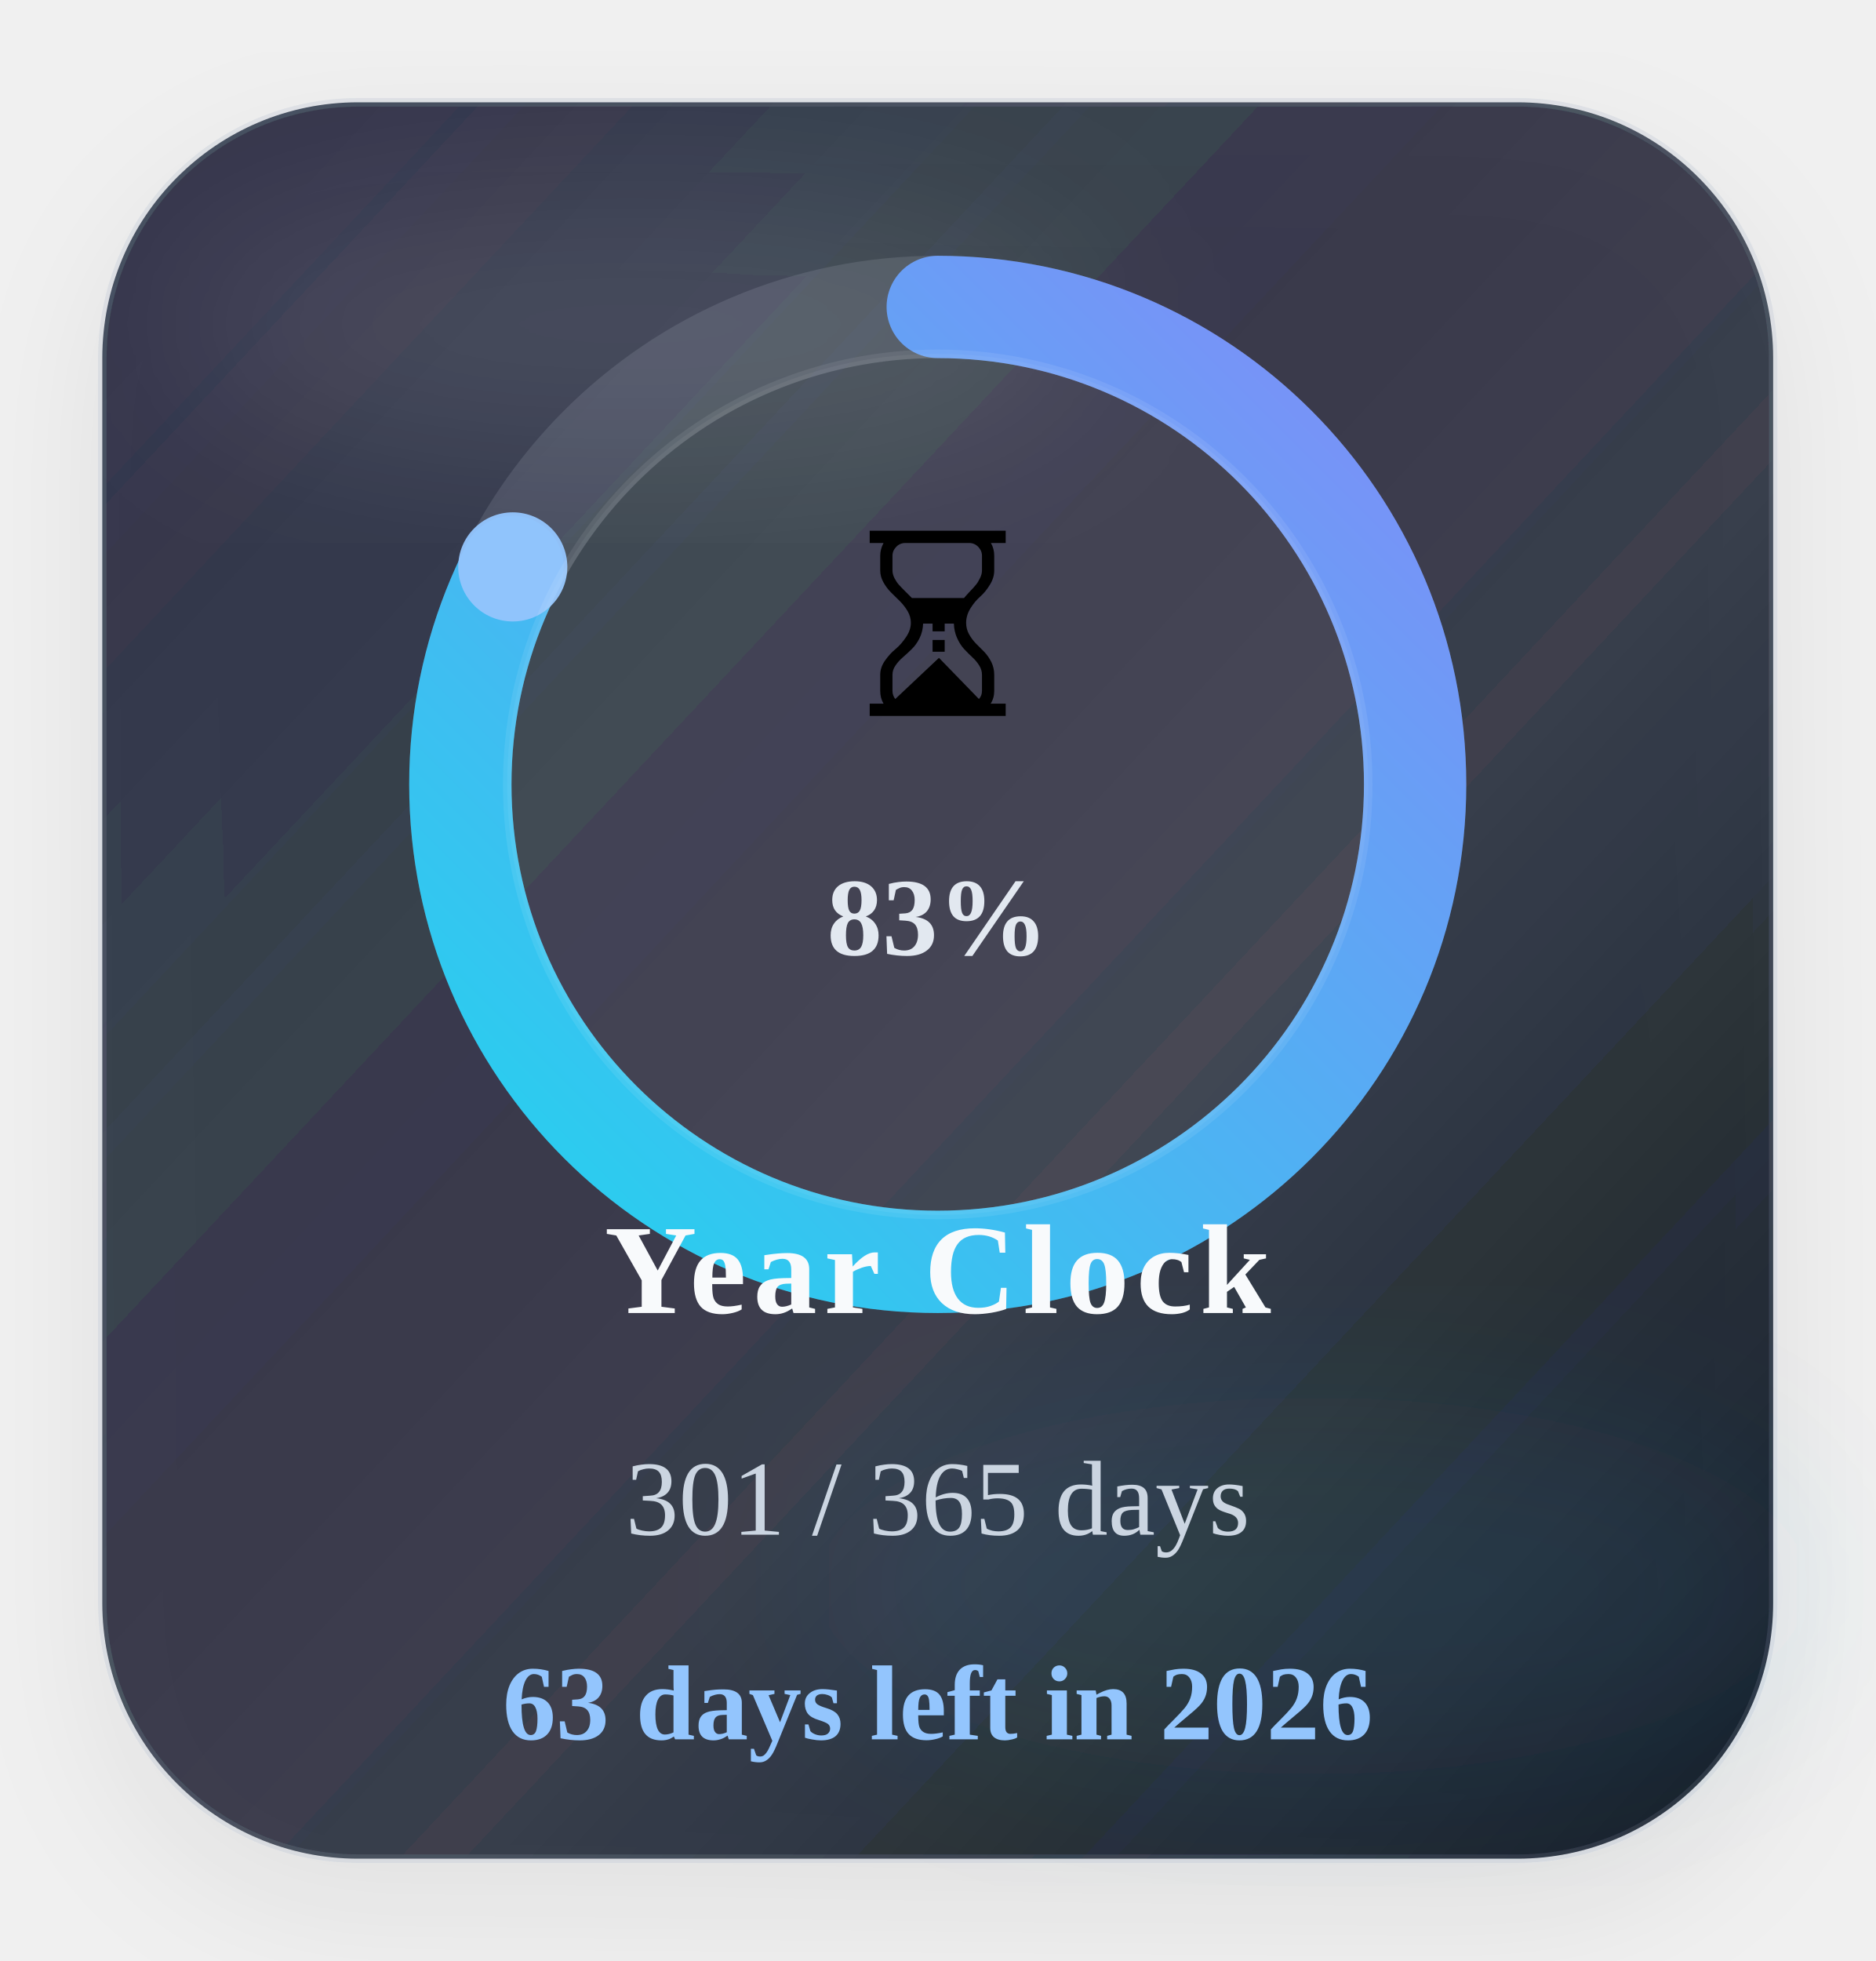
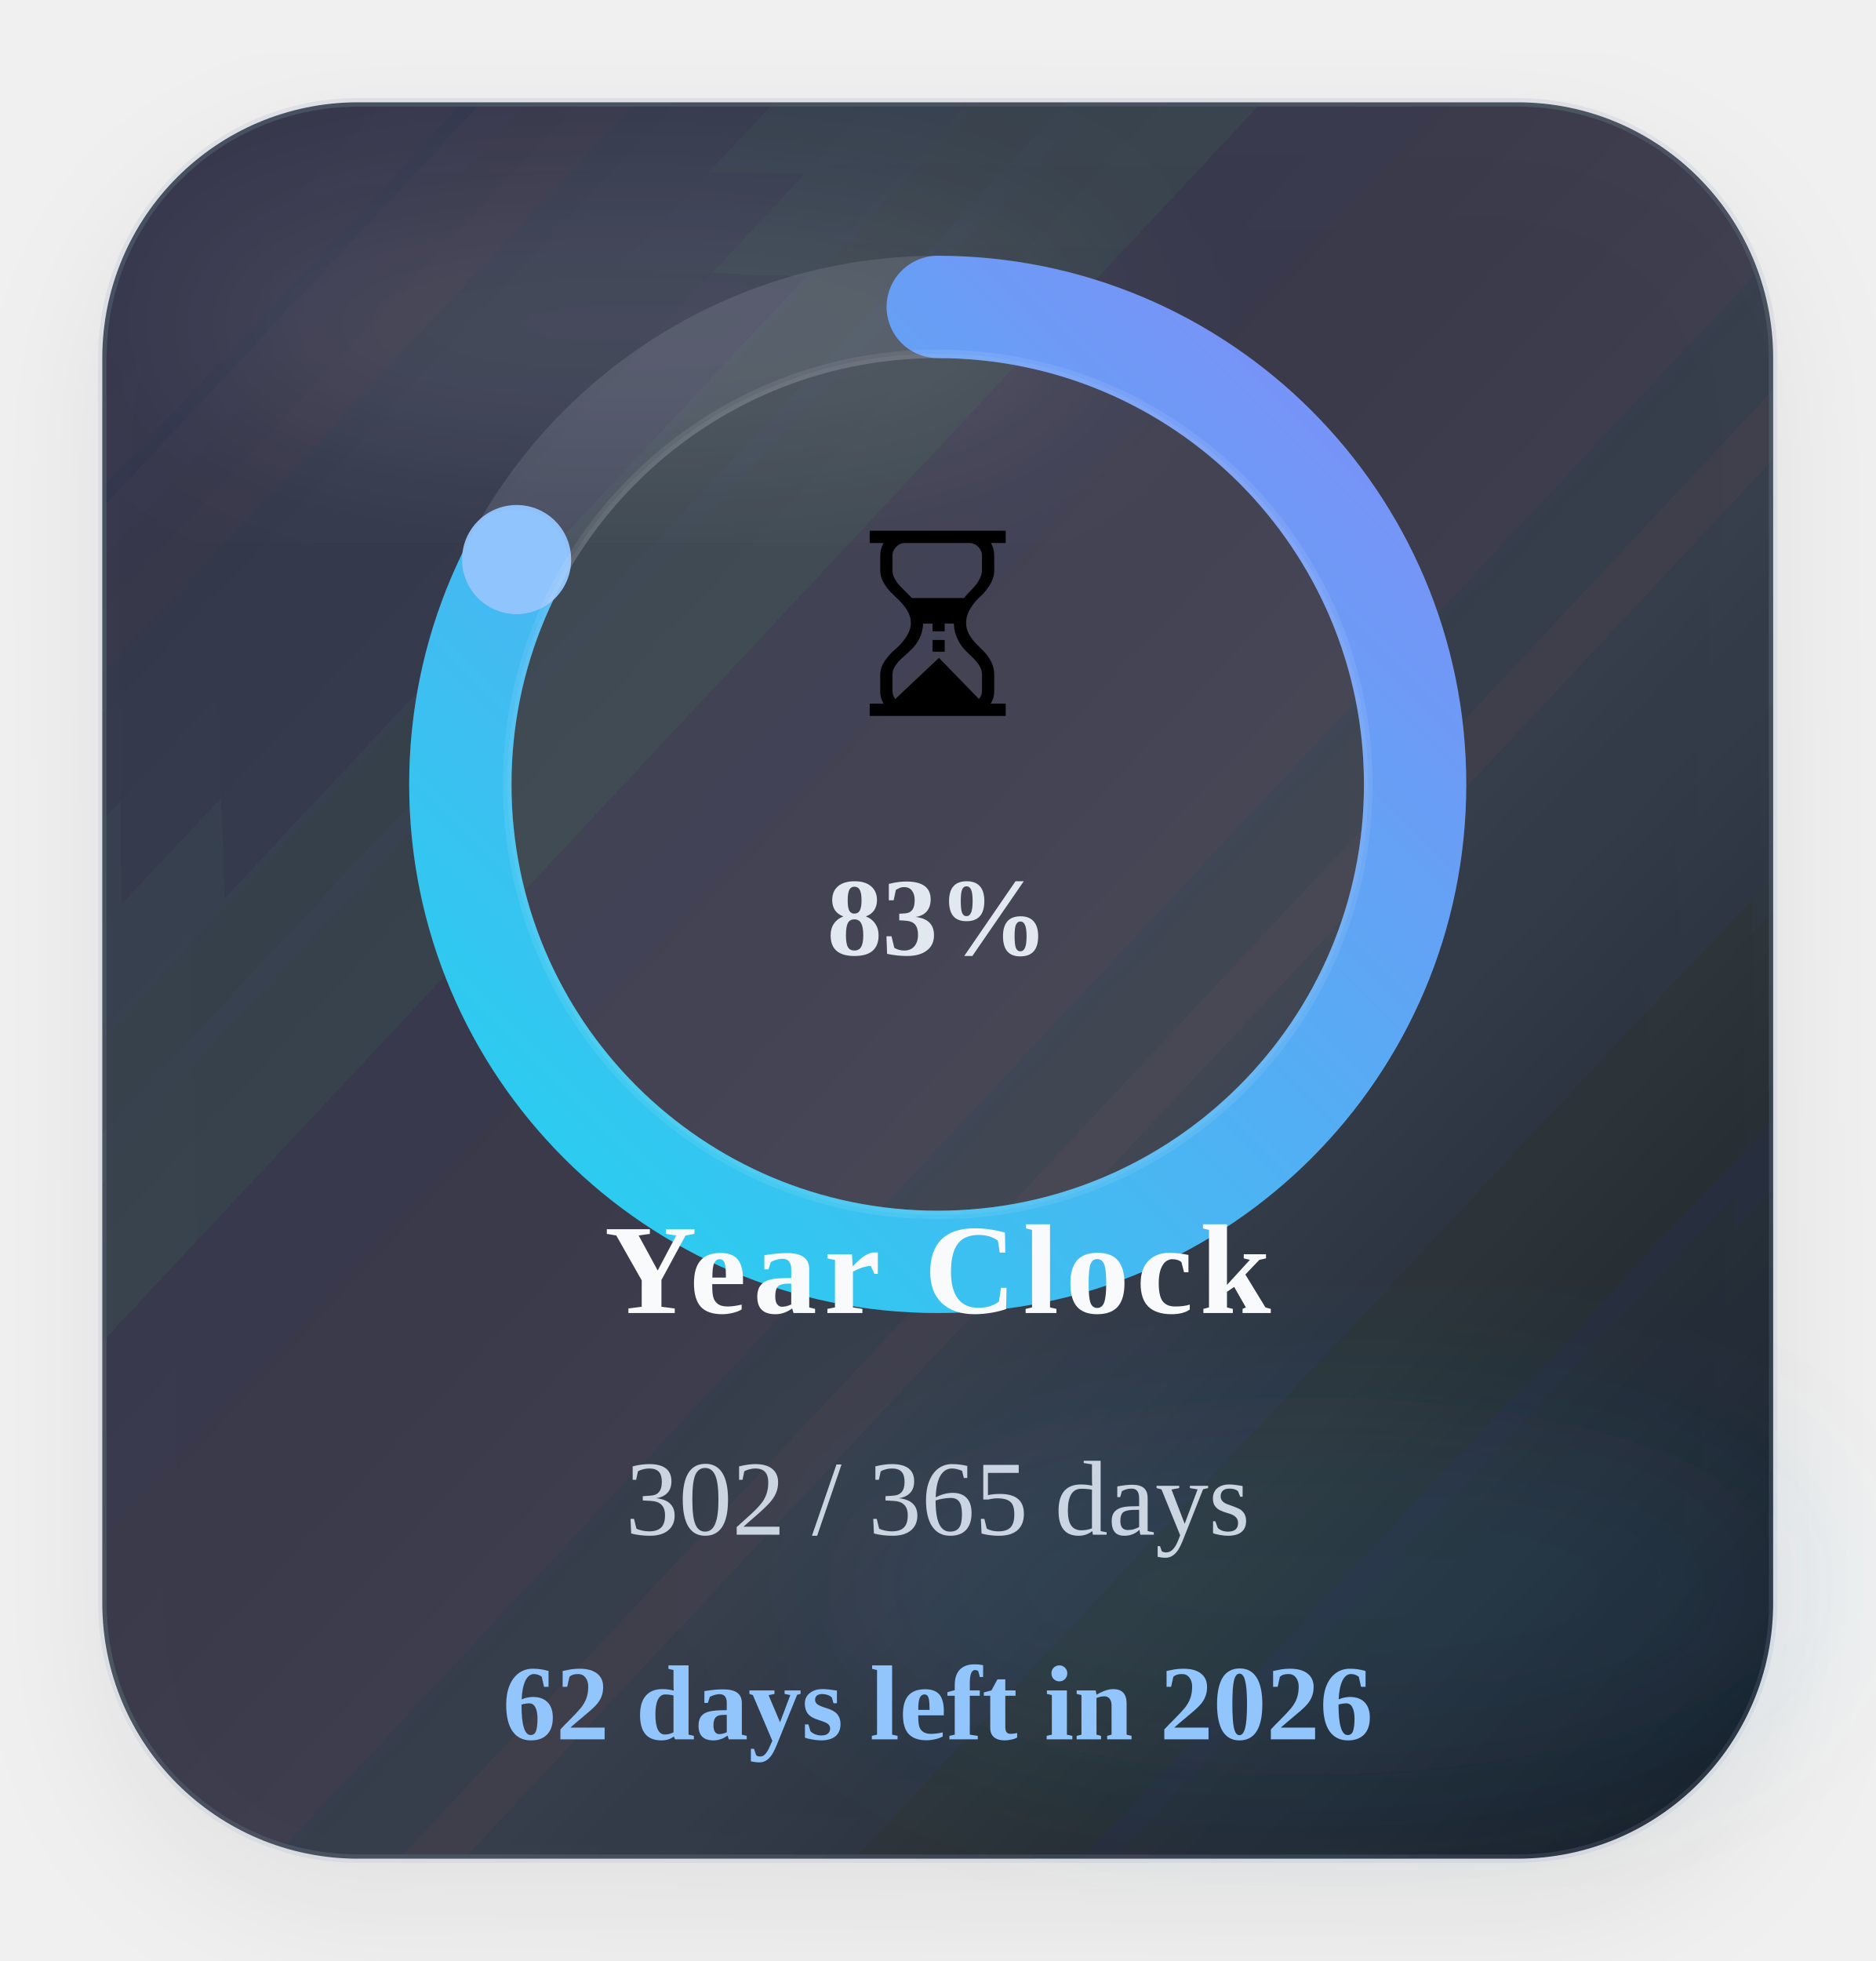
<svg xmlns="http://www.w3.org/2000/svg" width="220" height="230" viewBox="0 0 220 230" role="img" aria-label="Time progress for 2026">
  <defs>
    <linearGradient id="timeGradient" x1="0%" y1="0%" x2="100%" y2="100%">
      <stop offset="0%" stop-color="#22d3ee" />
      <stop offset="100%" stop-color="#818cf8" />
    </linearGradient>
    <linearGradient id="timeCard" x1="0%" y1="0%" x2="100%" y2="100%">
      <stop offset="0%" stop-color="#1c2537" stop-opacity="0.88" />
      <stop offset="60%" stop-color="#111827" stop-opacity="0.8" />
      <stop offset="100%" stop-color="#0b1220" stop-opacity="0.96" />
    </linearGradient>
    <filter id="timeShadow" x="-25%" y="-25%" width="150%" height="150%">
      <feDropShadow dx="0" dy="6" stdDeviation="8" flood-color="#020617" flood-opacity="0.08" />
    </filter>
    <filter id="timeBlur" x="-30%" y="-30%" width="160%" height="160%">
      <feGaussianBlur stdDeviation="10" />
    </filter>
  </defs>
  <rect x="12" y="12" width="196" height="206" rx="30" fill="url(#timeCard)" stroke="#94a3b8" stroke-opacity="0.18" filter="url(#timeShadow)" />
  <ellipse cx="74" cy="38" rx="54" ry="16" fill="#ffffff" fill-opacity="0.09" filter="url(#timeBlur)" />
  <ellipse cx="154" cy="186" rx="58" ry="22" fill="#38bdf8" fill-opacity="0.08" filter="url(#timeBlur)" />
  <circle class="ring-track" cx="110" cy="92" r="56" fill="none" stroke="#cbd5e1" stroke-opacity="0.14" stroke-width="12" />
-   <circle class="progress-ring" cx="110" cy="92" r="56" fill="none" stroke="url(#timeGradient)" stroke-width="12" stroke-linecap="round" stroke-dasharray="351.86" stroke-dashoffset="61.47" data-target-offset="61.47" data-ring-length="351.86" transform="rotate(-90 110 92)" />
-   <circle class="progress-endcap" cx="60.15" cy="66.49" r="6.4" fill="#93c5fd" fill-opacity="0.96" data-center-x="110" data-center-y="92" data-radius="56" data-target-angle="207.1034" />
+   <circle class="progress-ring" cx="110" cy="92" r="56" fill="none" stroke="url(#timeGradient)" stroke-width="12" stroke-linecap="round" stroke-dasharray="351.86" stroke-dashoffset="60.51" data-target-offset="60.51" data-ring-length="351.86" transform="rotate(-90 110 92)" />
+   <circle class="progress-endcap" cx="60.60" cy="65.63" r="6.4" fill="#93c5fd" fill-opacity="0.96" data-center-x="110" data-center-y="92" data-radius="56" data-target-angle="208.0897" />
  <circle class="ring-core" cx="110" cy="92" r="50.5" fill="#ffffff" fill-opacity="0.05" stroke="#ffffff" stroke-opacity="0.08" />
  <text class="progress-emoji" x="110" y="84" text-anchor="middle" font-size="30">⏳</text>
  <text class="progress-percent" x="110" y="112" text-anchor="middle" font-size="13" font-weight="700" fill="#e2e8f0">83%</text>
  <text class="progress-label" x="110" y="154" text-anchor="middle" font-size="15" font-weight="700" letter-spacing="0.8" fill="#f8fafc">Year Clock</text>
-   <text class="progress-value" x="110" y="180" text-anchor="middle" font-size="12.5" fill="#cbd5e1">301 / 365 days</text>
-   <text class="progress-status" data-status-state="remaining" x="110" y="204" text-anchor="middle" font-size="12.5" font-weight="700" fill="#93c5fd">63 days left in 2026</text>
+   <text class="progress-value" x="110" y="180" text-anchor="middle" font-size="12.5" fill="#cbd5e1">302 / 365 days</text>
+   <text class="progress-status" data-status-state="remaining" x="110" y="204" text-anchor="middle" font-size="12.5" font-weight="700" fill="#93c5fd">62 days left in 2026</text>
</svg>
